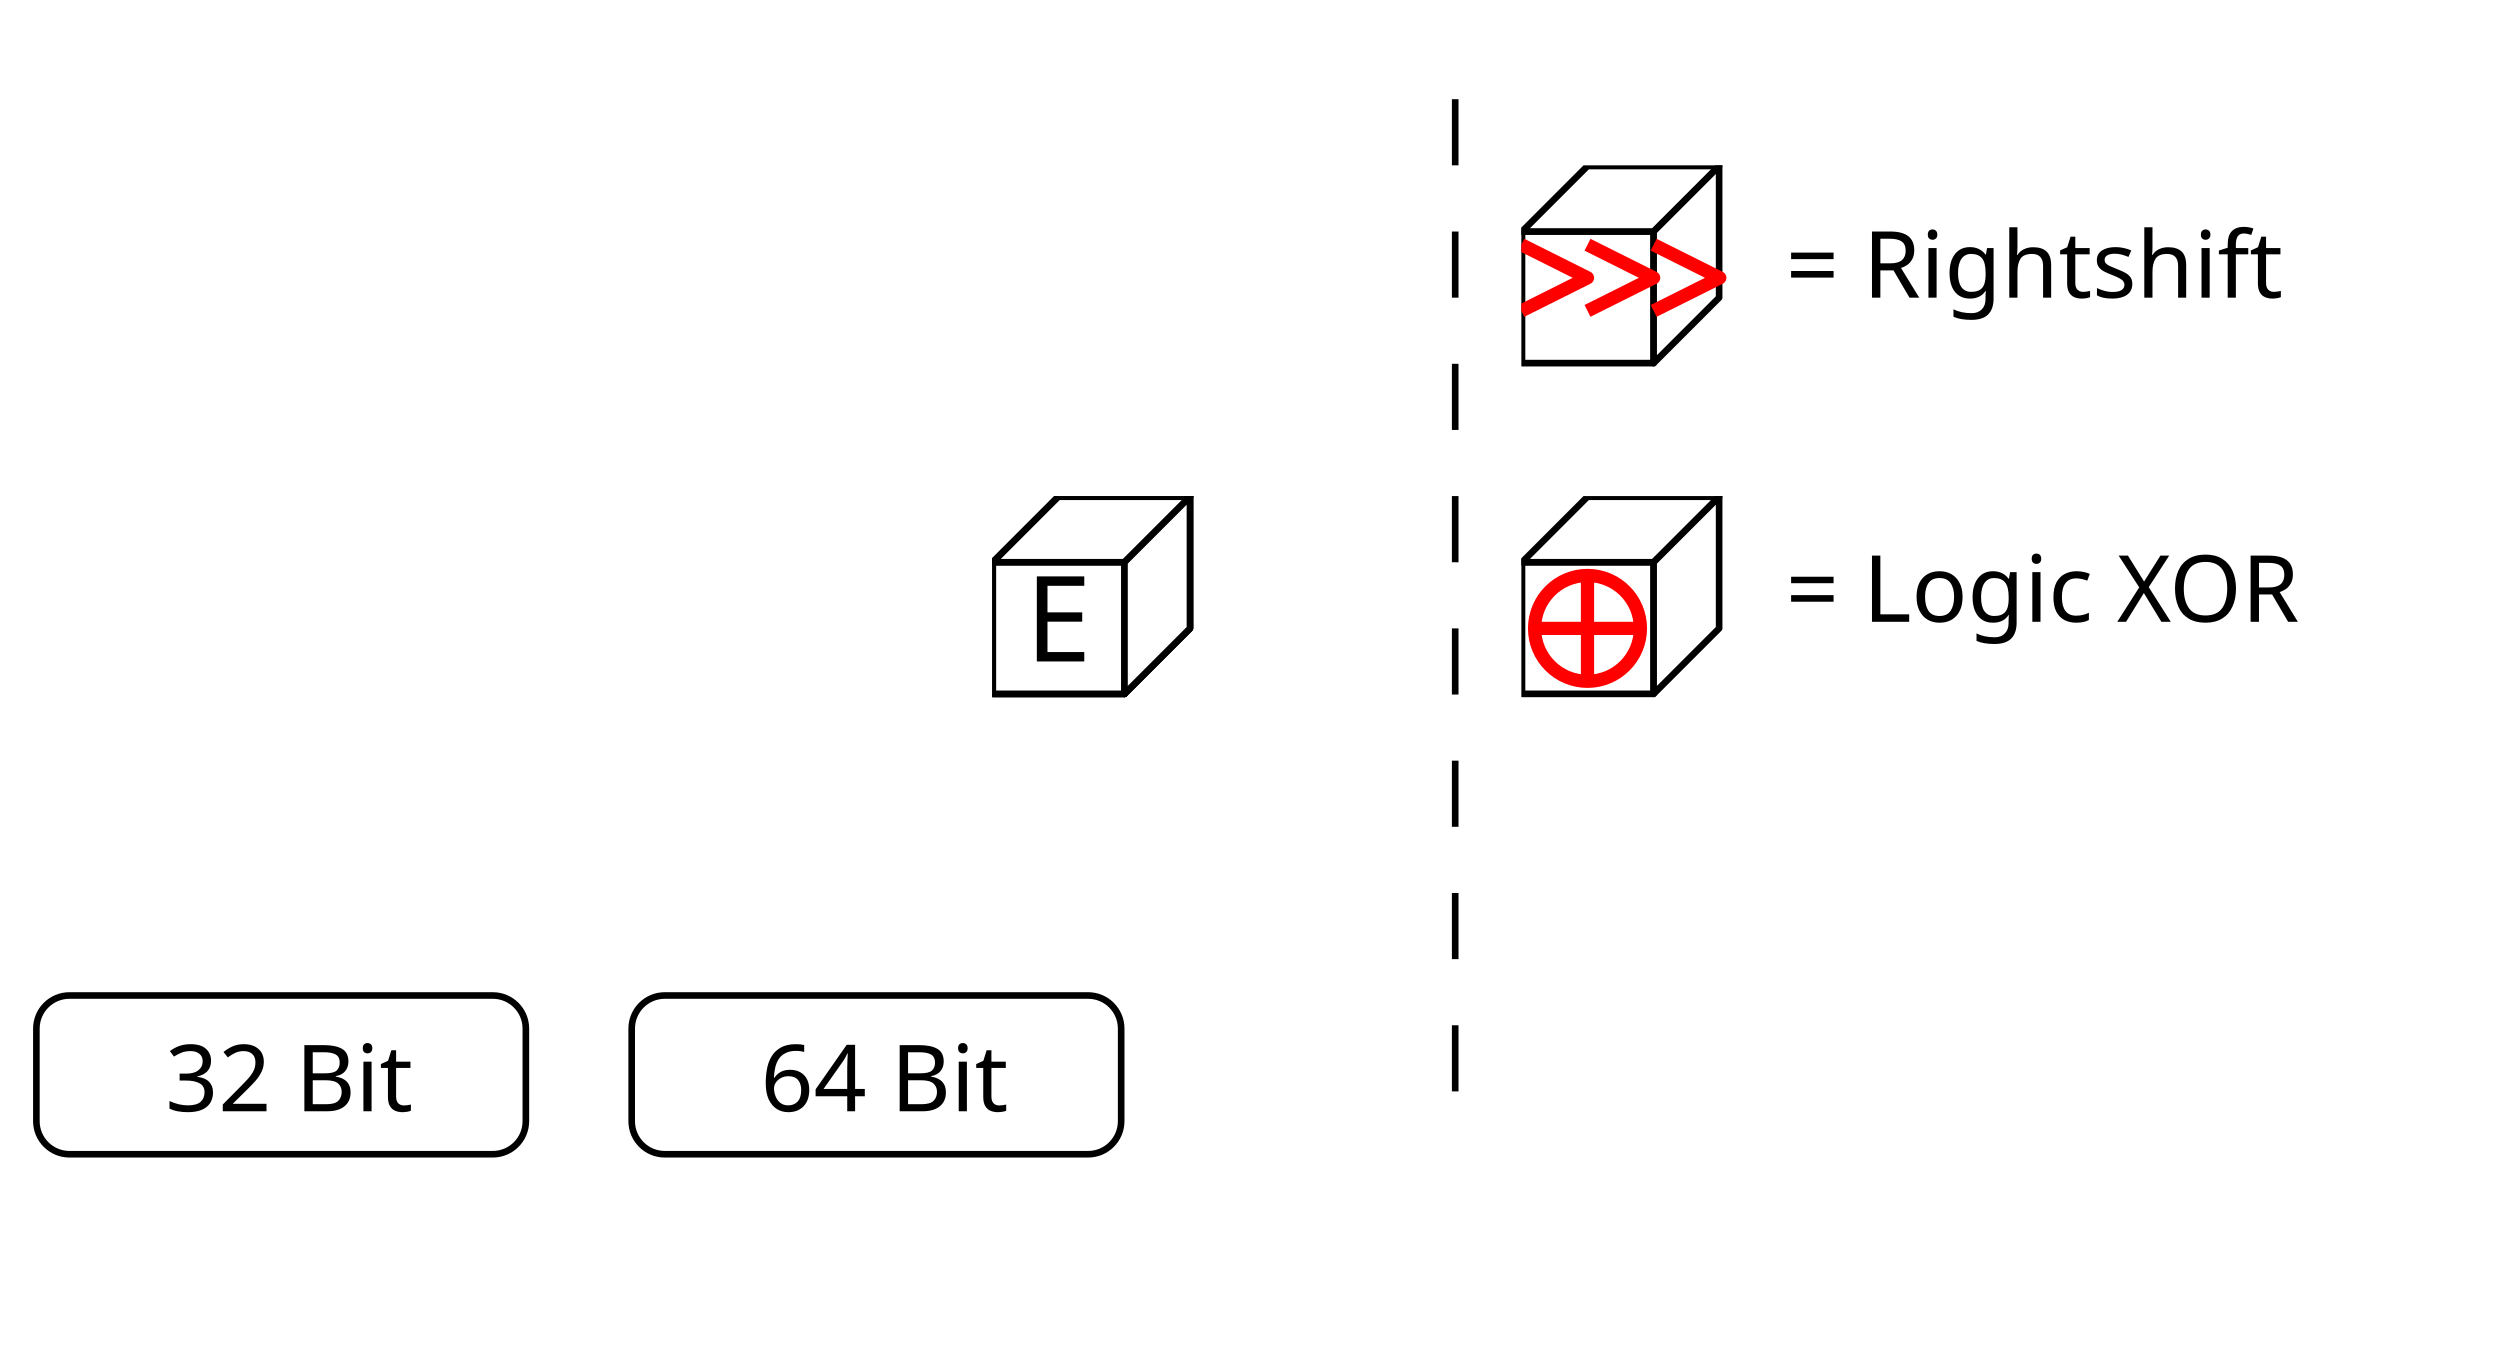
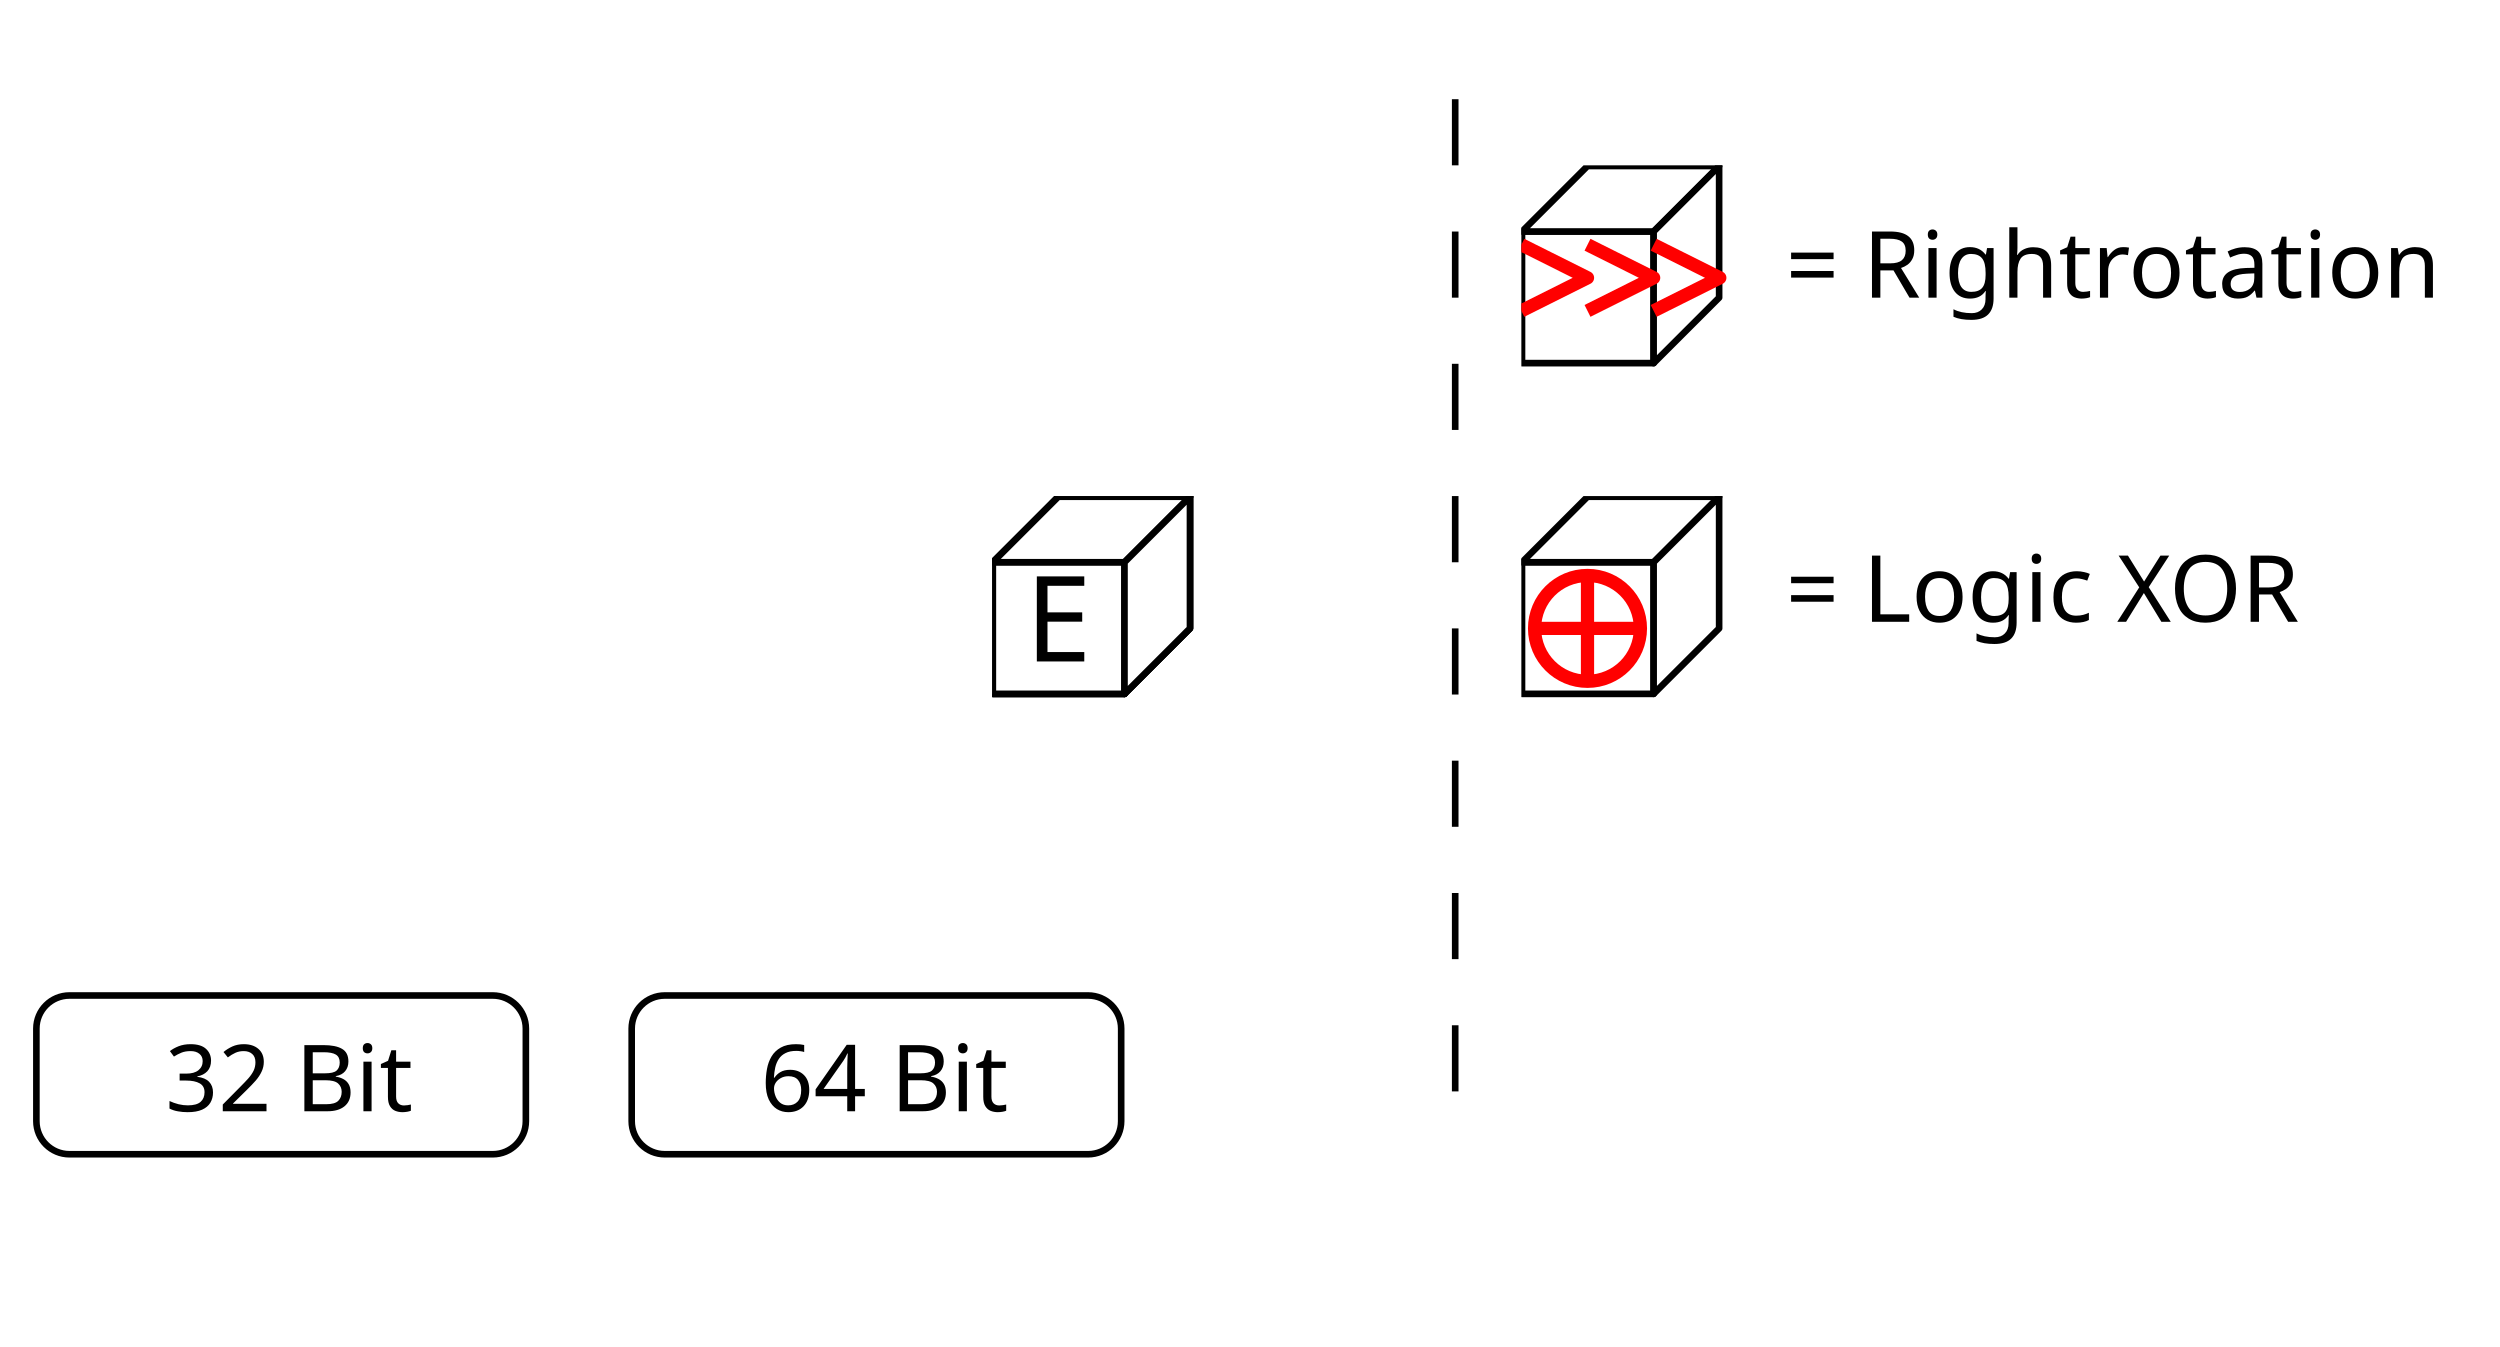
<svg xmlns="http://www.w3.org/2000/svg" xmlns:xlink="http://www.w3.org/1999/xlink" width="130mm" height="70mm" id="svg2">
  <defs id="defs4">
    <svg width="30" height="30" id="bit">
      <rect y="10" x="0.1" width="19.9" height="19.9" fill="white" stroke="black" />
      <polygon fill="white" stroke="black" points="0.1 10, 10 0.1, 29.9 0.1, 20 10" />
      <polygon fill="white" stroke="black" points="29.9 0.1, 29.9 20, 20 29.9, 20 10" />
    </svg>
    <svg width="30" height="30" id="a">
      <use xlink:href="#bit" x="0" y="0" />
      <text fill="black" x="5" y="25" style="font-size:18px;">
        A
       </text>
    </svg>
    <svg width="30" height="30" id="b">
      <use xlink:href="#bit" x="0" y="0" />
      <text fill="black" x="5" y="25" style="font-size:18px;">
        B
       </text>
    </svg>
    <svg width="30" height="30" id="c">
      <use xlink:href="#bit" x="0" y="0" />
      <text fill="black" x="5" y="25" style="font-size:18px;">
        C
       </text>
    </svg>
    <svg width="30" height="30" id="e">
      <use xlink:href="#bit" x="0" y="0" />
      <text fill="black" x="5" y="25" style="font-size:18px;">
        E
       </text>
    </svg>
    <svg width="30" height="30" id="h">
      <use xlink:href="#bit" x="0" y="0" />
      <text fill="black" x="3" y="25" style="font-size:14px;">
       Σ1
       </text>
    </svg>
    <svg width="30" height="30" id="k">
      <use xlink:href="#bit" x="0" y="0" />
      <text fill="black" x="5" y="25" style="font-size:18px;">
       k
       </text>
    </svg>
    <path id="arrow0" d="m 0 0 l 50 0 -4 -4 m 4 4 l -4 4" stroke="black" />
    <path id="arrow1" d="m 0 0 l 20 0 -4 -4 m 4 4 l -4 4" stroke="black" />
    <svg id="xor" width="30" height="30">
      <use xlink:href="#bit" x="0" y="0" />
      <circle cx="10" cy="20" r="8" stroke="red" stroke-width="2" />
      <path d="M 10 12 l 0 16 M 2 20 l 16 0" stroke="red" stroke-width="2" />
    </svg>
    <svg id="shift" width="30" height="30">
      <use xlink:href="#bit" x="0" y="0" />
      <path d="M 0 12 l 10 5 -10 5 m 10 -10 l 10 5 -10 5 m 10 -10 l 10 5 -10 5" stroke="red" stroke-width="2" />
    </svg>
  </defs>
  <g style="fill:none;fill-rule:evenodd;stroke:none;stroke-width:1px;stroke-linecap:butt;stroke-linejoin:round;stroke-opacity:1;font-family:'sans';" id="g2383 " transform="scale(1.3)">
    <rect x="0" y="0" width="640" height="500" fill="white" />
    <use xlink:href="#e" x="150" y="75" opacity="1">
      <set attributeName="opacity" to="1" begin="start.begin" />
      <animate attributeName="y" from="75" to="125" begin="bit01.end" fill="freeze" dur="1" id="bit02" />
      <animate attributeName="y" from="125" to="75" begin="xor01.end" fill="freeze" dur="1" id="bit04" />
      <set attributeName="opacity" to="0" begin="xor02.end" />
    </use>
    <use xlink:href="#e" x="150" y="75" opacity="1">
      <set attributeName="opacity" to="1" begin="start.begin" />
      <set attributeName="opacity" to="0" begin="xor02.end" />
    </use>
    <use xlink:href="#e" x="150" y="75" opacity="1">
      <set attributeName="opacity" to="1" begin="start.begin" />
      <animate attributeName="y" from="75" to="25" begin="start.begin" fill="freeze" dur="1" id="bit01" />
      <animate attributeName="y" from="25" to="75" begin="bit02.end+6" fill="freeze" dur="1" id="bit03" />
      <set attributeName="opacity" to="0" begin="xor02.end" />
    </use>
    <use xlink:href="#h" x="150" y="75" opacity="0">
      <set attributeName="opacity" to="0" begin="start.begin" />
      <set attributeName="x" to="150" begin="start.begin" />
      <set attributeName="opacity" to="1" begin="xor02.end" />
      <animate attributeName="x" from="150" to="-50" begin="xor02.end+1" fill="freeze" dur="1" id="sigma01" />
    </use>
    <use xlink:href="#shift" x="150" y="25" opacity="0">
      <set attributeName="opacity" to="1" dur="1" begin="bit02.end" />
    </use>
    <use xlink:href="#shift" x="150" y="75" opacity="0">
      <set attributeName="opacity" to="1" dur="1" begin="bit02.end+2" />
    </use>
    <use xlink:href="#shift" x="150" y="125" opacity="0">
      <set attributeName="opacity" to="1" dur="1" begin="bit02.end+4" />
    </use>
    <text fill="red" x="-180" y="50" style="font-size:10px;" opacity="0">
6
<set attributeName="x" to="180" begin="s32.click" />
      <set attributeName="x" to="-180" begin="s64.click" />
      <set attributeName="opacity" to="1" dur="1" begin="bit02.end" />
    </text>
    <text fill="red" x="-180" y="50" style="font-size:10px;" opacity="0">
14
<set attributeName="x" to="-180" begin="s32.click" />
      <set attributeName="x" to="180" begin="s64.click" />
      <set attributeName="opacity" to="1" dur="1" begin="bit02.end" />
    </text>
    <text fill="red" x="-180" y="100" style="font-size:10px;" opacity="0">
11
<set attributeName="x" to="180" begin="s32.click" />
      <set attributeName="x" to="-180" begin="s64.click" />
      <set attributeName="opacity" to="1" dur="1" begin="bit02.end+2" />
    </text>
    <text fill="red" x="-180" y="100" style="font-size:10px;" opacity="0">
18
<set attributeName="x" to="-180" begin="s32.click" />
      <set attributeName="x" to="180" begin="s64.click" />
      <set attributeName="opacity" to="1" dur="1" begin="bit02.end+2" />
    </text>
    <text fill="red" x="-180" y="150" style="font-size:10px;" opacity="0">
25
<set attributeName="x" to="180" begin="s32.click" />
      <set attributeName="x" to="-180" begin="s64.click" />
      <set attributeName="opacity" to="1" dur="1" begin="bit02.end+4" />
    </text>
    <text fill="red" x="-180" y="150" style="font-size:10px;" opacity="0">
41
<set attributeName="x" to="-180" begin="s32.click" />
      <set attributeName="x" to="180" begin="s64.click" />
      <set attributeName="opacity" to="1" dur="1" begin="bit02.end+4" />
    </text>
    <use xlink:href="#xor" x="150" y="75" opacity="0">
      <set attributeName="opacity" to="1" dur="1" begin="bit03.end" id="xor01" />
      <set attributeName="opacity" to="1" dur="1" begin="bit04.end" id="xor02" />
    </use>
    <path d="M 220 15 l 0 150" stroke="black" stroke-dasharray="10,10" />
    <use xlink:href="#shift" x="230" y="25" />
    <text fill="black" x="270" y="45" style="font-size:14px;">
- = Rightshift
+ = Rightrotation
</text>
    <use xlink:href="#xor" x="230" y="75" />
    <text fill="black" x="270" y="94" style="font-size:14px;">
= Logic XOR
</text>
    <svg x="0" y="0" width="1" height="1">
      <set attributeName="x" to="0" dur="1" id="start" begin="s32.click;s64.click" />
    </svg>
    <svg height="25" width="75" x="5" y="150" id="s32">
      <set attributeName="x" to="-100" begin="start.begin" />
      <set attributeName="x" to="5" begin="sigma01.end" />
      <rect height="24" width="74" x="0.5" y="0.5" rx="5" ry="5" stroke="black" fill="white" />
      <text fill="black" x="20" y="18" style="font-size:14px;">
32 Bit
</text>
    </svg>
    <svg height="25" width="75" x="95" y="150" id="s64">
      <set attributeName="x" to="-100" begin="start.begin" />
      <set attributeName="x" to="95" begin="sigma01.end" />
      <rect height="24" width="74" x="0.5" y="0.5" rx="5" ry="5" stroke="black" fill="white" />
      <text fill="black" x="20" y="18" style="font-size:14px;">
64 Bit
</text>
    </svg>
  </g>
</svg>
